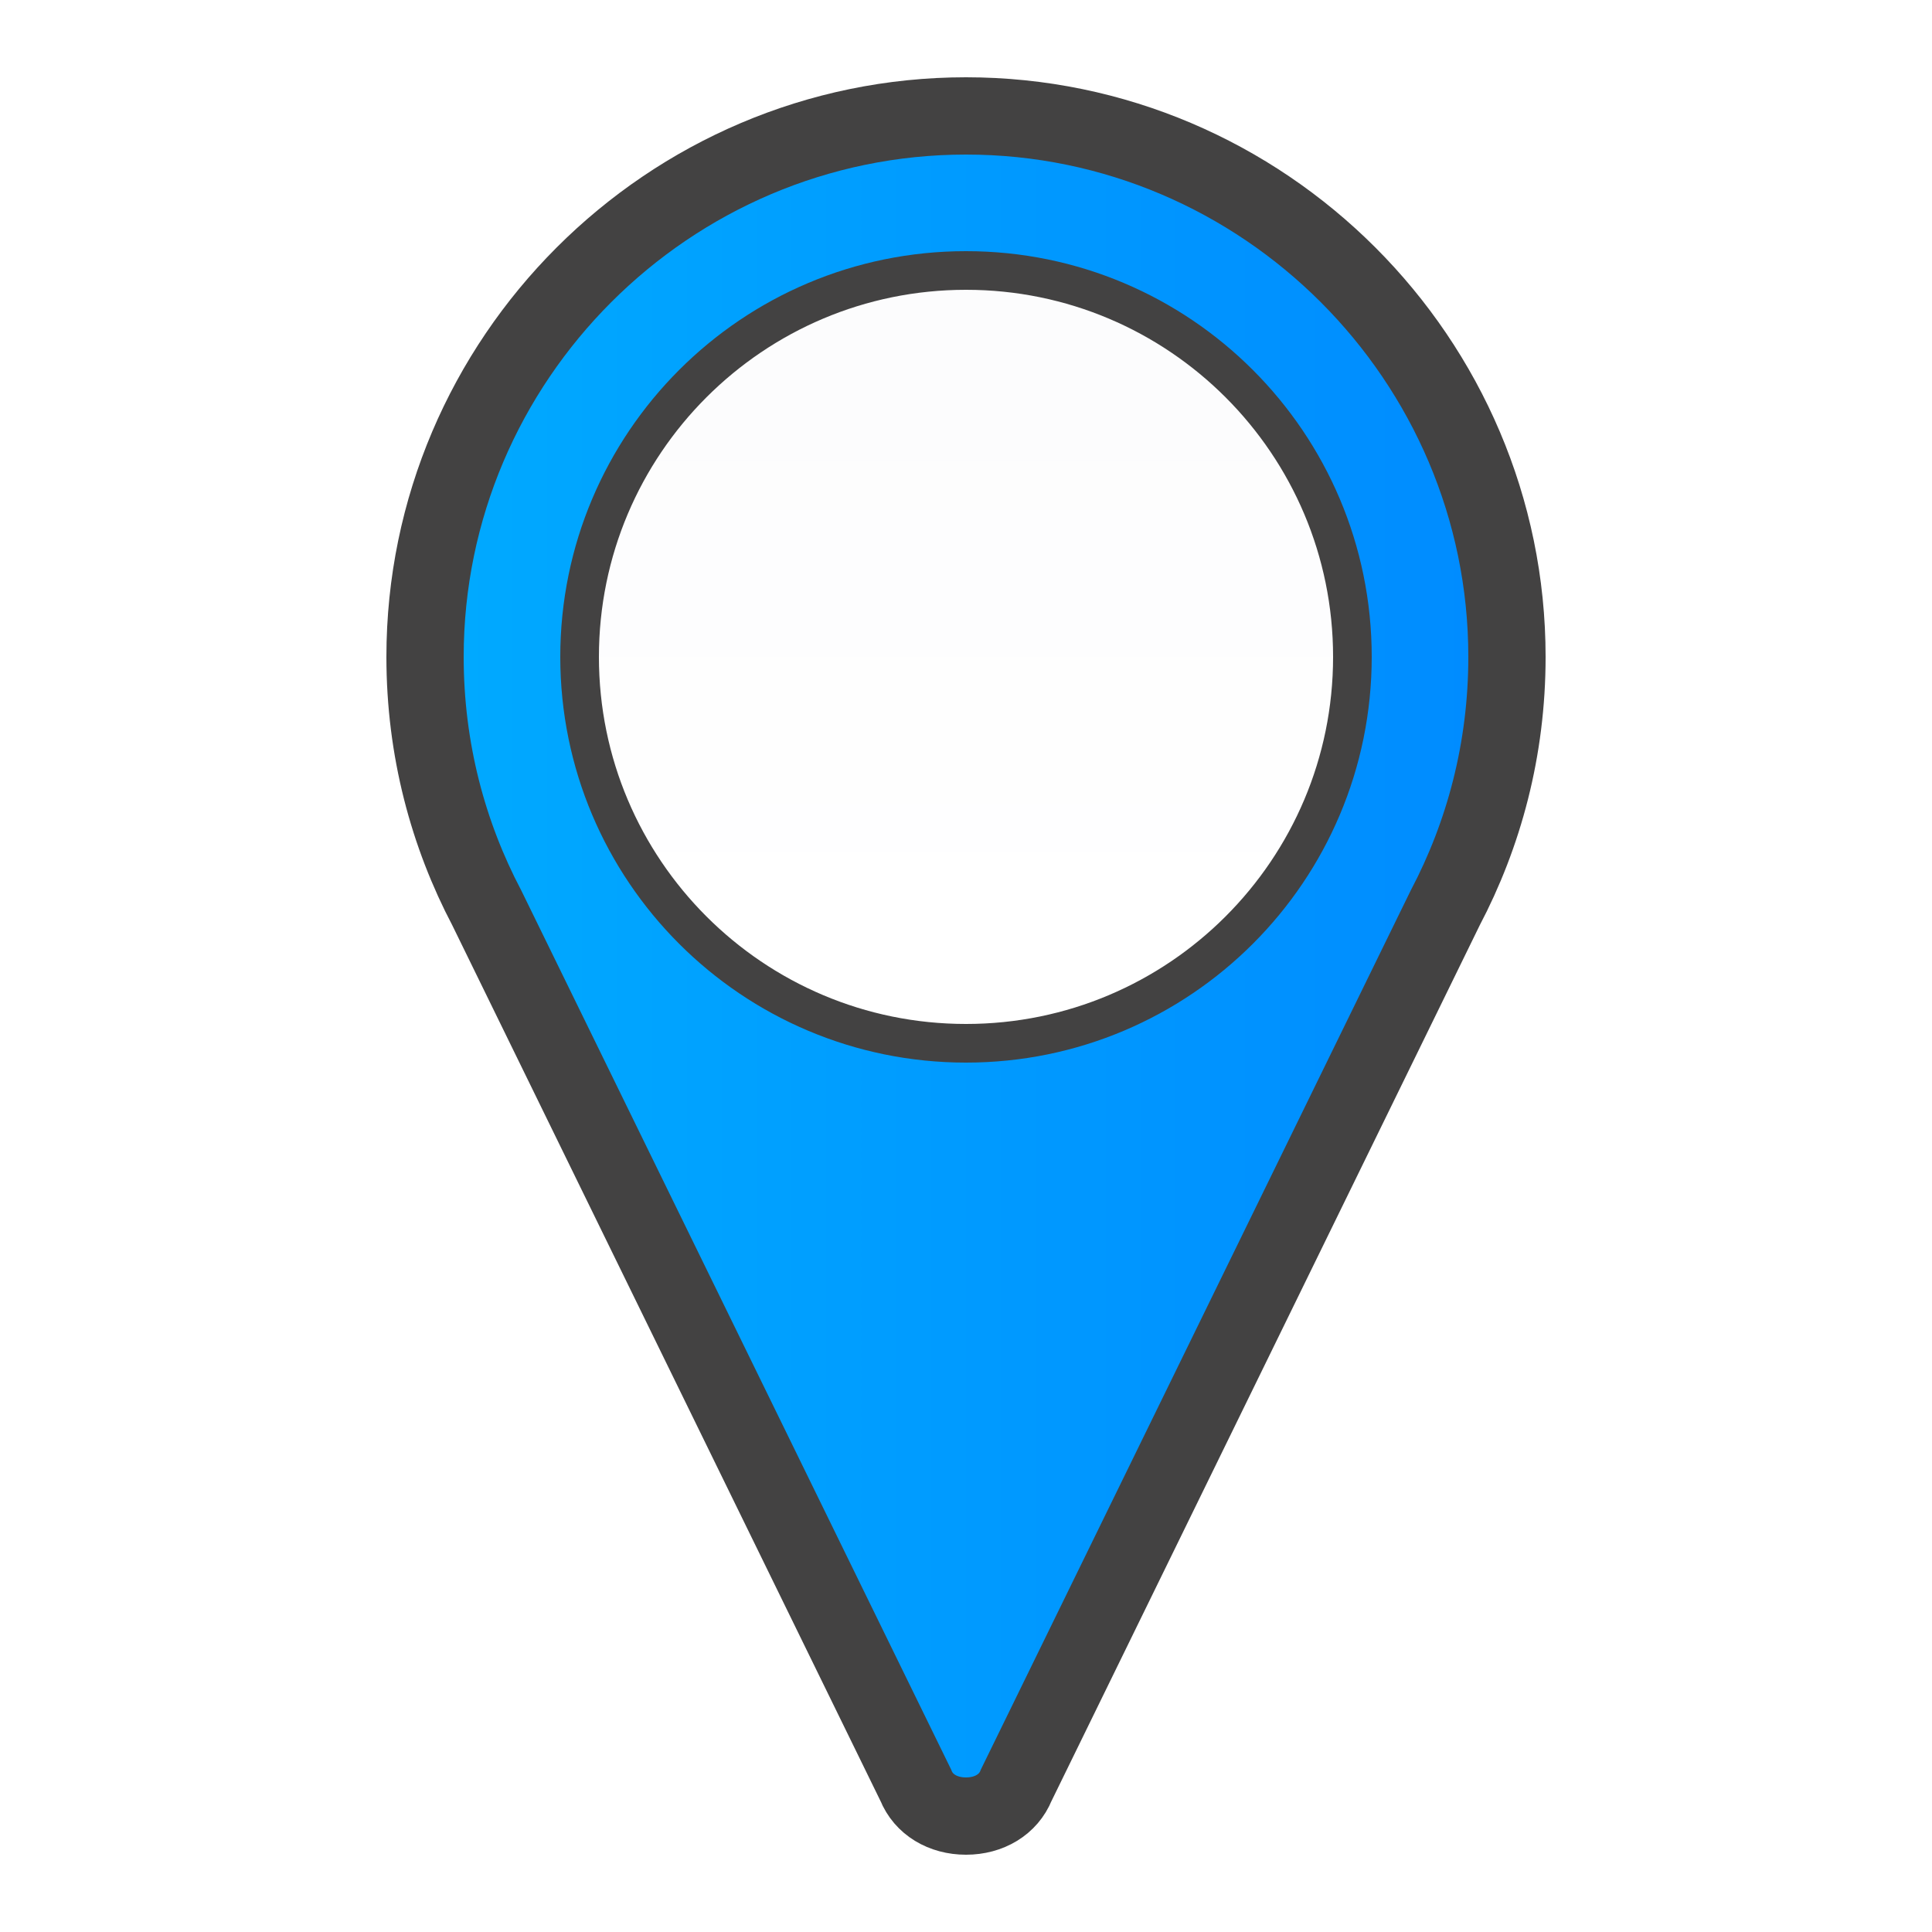
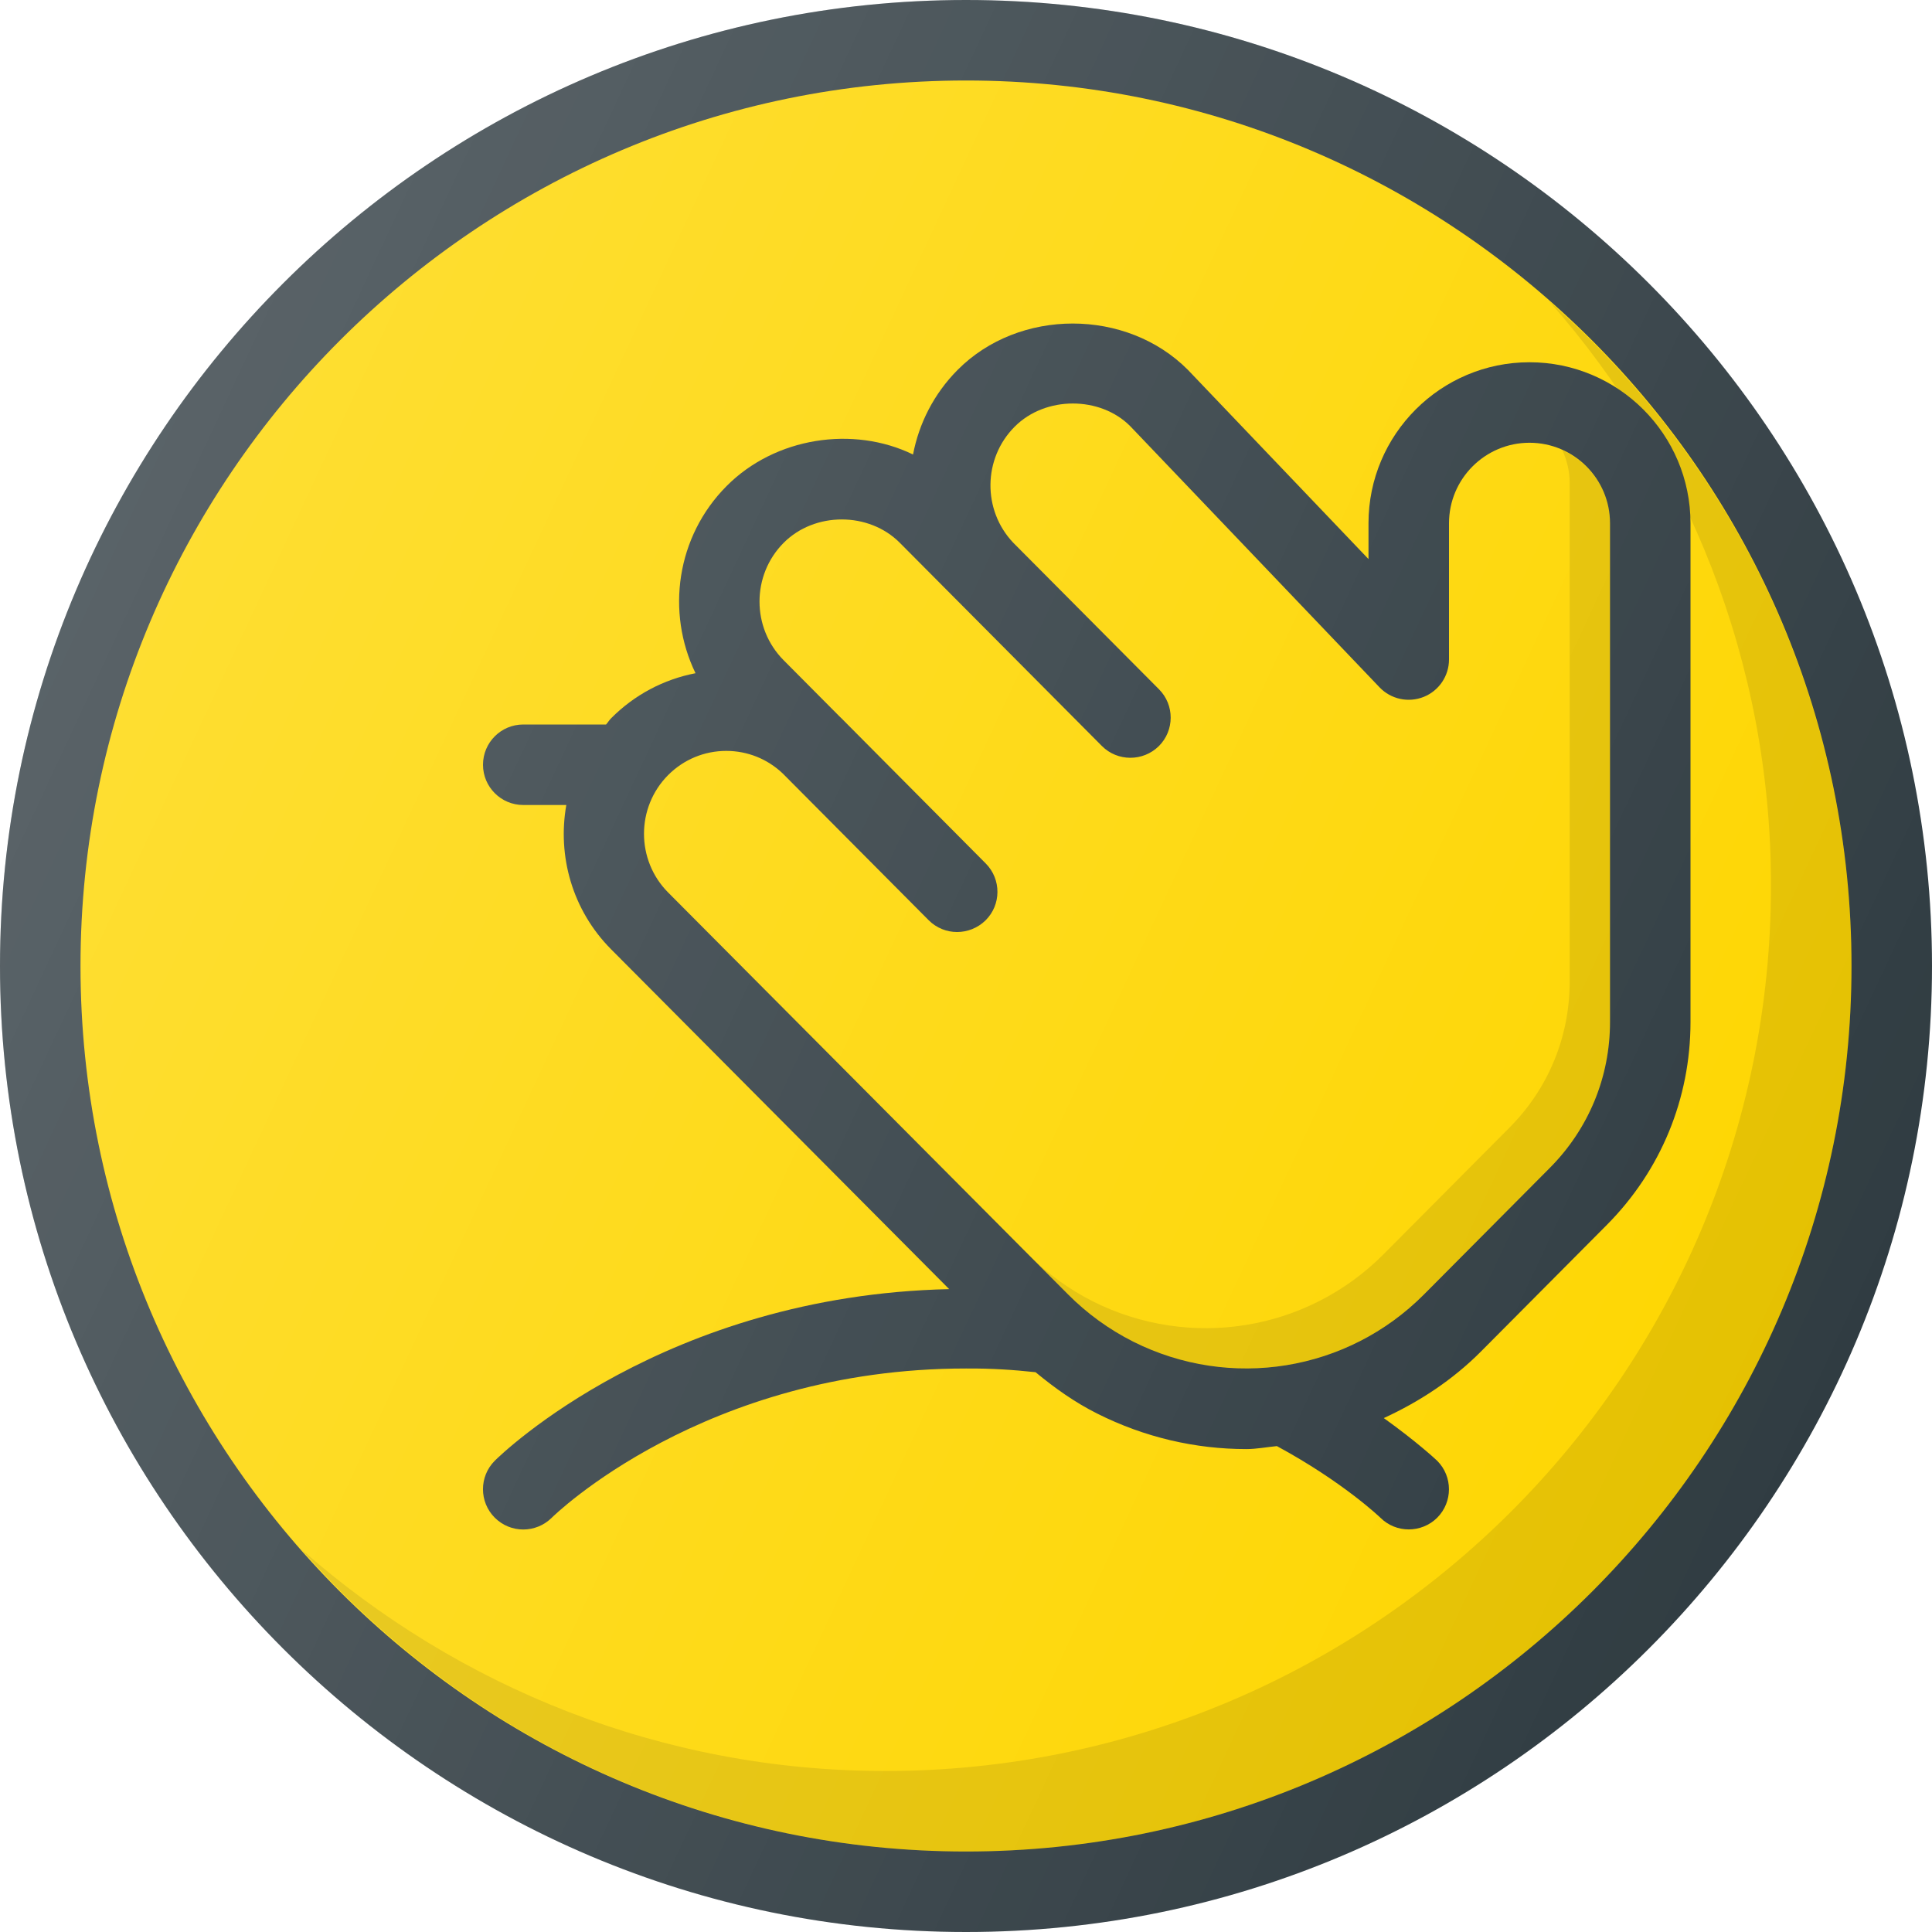
- <svg xmlns="http://www.w3.org/2000/svg" clip-rule="evenodd" fill-rule="evenodd" image-rendering="optimizeQuality" shape-rendering="geometricPrecision" text-rendering="geometricPrecision" viewBox="0 0 500 500">
-   <defs>
-     <style type="text/css">
-     .str1 {stroke:#434242;stroke-width:10}
-     .str0 {stroke:#434242;stroke-width:20}
-     .fil0 {fill:url(#id0)}
-     .fil1 {fill:url(#id1)}
-    </style>
-     <linearGradient gradientUnits="userSpaceOnUse" id="id0" x1="389.996" x2="110" y1="250.001" y2="250.001">
-       <stop offset="0" stop-color="#008BFF" />
-       <stop offset="1" stop-color="#0af" />
+ <svg xmlns="http://www.w3.org/2000/svg" enable-background="new 0 0 128 128" id="Layer_1" version="1.1" viewBox="0 0 24 24" xml:space="preserve">
+   <g>
+     <path d="M12,0C5.383,0,0,5.383,0,12s5.383,12,12,12s12-5.383,12-12S18.617,0,12,0z" fill="#303C42" />
+     <path d="M12,23C5.935,23,1,18.065,1,12S5.935,1,12,1s11,4.935,11,11S18.065,23,12,23z" fill="#FED600" />
+     <path d="M19.251,3.749C20.956,5.688,22,8.221,22,11   c0,6.065-4.935,11-11,11c-2.779,0-5.312-1.044-7.251-2.749C5.767,21.543,8.713,23,12,23   c6.065,0,11-4.935,11-11C23,8.713,21.543,5.767,19.251,3.749z" fill="#010101" opacity="0.1" />
+     <path d="M19,4.5c-1.103,0-2,0.897-2,2v0.445l-2.243-2.35   c-0.763-0.768-2.099-0.768-2.861,0c-0.296,0.298-0.48,0.665-0.554,1.051   c-0.744-0.362-1.714-0.214-2.316,0.392c-0.625,0.628-0.753,1.568-0.386,2.325   C8.245,8.439,7.881,8.631,7.591,8.923C7.567,8.947,7.551,8.975,7.529,9H6.5   C6.224,9,6,9.224,6,9.5S6.224,10,6.5,10h0.535c-0.112,0.631,0.072,1.305,0.556,1.792   l4.2,4.222c-3.53,0.078-5.559,2.046-5.645,2.132   c-0.195,0.195-0.195,0.512,0,0.707C6.244,18.951,6.372,19,6.5,19   s0.256-0.049,0.354-0.146C6.872,18.835,8.743,17,11.998,17   c0.329-0.002,0.595,0.017,0.866,0.046c0.237,0.196,0.488,0.375,0.766,0.514   c0.59,0.297,1.224,0.441,1.852,0.441c0.128,0,0.253-0.025,0.38-0.037   c0.822,0.445,1.281,0.885,1.286,0.89c0.098,0.097,0.225,0.145,0.352,0.145   c0.128,0,0.257-0.049,0.354-0.146c0.194-0.195,0.194-0.511-0-0.706   c-0.014-0.014-0.257-0.24-0.664-0.531c0.439-0.202,0.853-0.471,1.209-0.829   l1.562-1.571C20.631,14.542,21,13.647,21,12.696V6.5C21,5.397,20.103,4.5,19,4.5z" fill="#303C42" />
+     <path d="M20,12.696c0,0.685-0.266,1.328-0.749,1.813l-1.562,1.571   c-0.953,0.958-2.405,1.191-3.611,0.587c-0.303-0.153-0.577-0.352-0.814-0.591   L8.3,11.087c-0.4-0.402-0.4-1.057,0-1.459   C8.493,9.435,8.749,9.328,9.022,9.328c0.264,0,0.512,0.1,0.702,0.281l1.812,1.822   c0.195,0.196,0.51,0.195,0.707,0.002c0.196-0.194,0.197-0.511,0.002-0.707   l-1.793-1.804c-0.009-0.009-0.018-0.018-0.027-0.026L9.735,8.202   c-0.4-0.402-0.4-1.057,0-1.459c0.385-0.387,1.059-0.387,1.443,0l0.691,0.695   c0.008,0.009,0.017,0.018,0.026,0.026l1.793,1.803   c0.194,0.195,0.511,0.195,0.707,0.002c0.196-0.194,0.197-0.512,0.002-0.707   l-1.812-1.822c-0.381-0.403-0.375-1.044,0.019-1.439   c0.385-0.387,1.066-0.38,1.436-0.007l3.098,3.245   c0.141,0.147,0.357,0.194,0.548,0.118C17.875,8.581,18,8.397,18,8.193V6.5   c0-0.552,0.449-1,1-1s1,0.448,1,1V12.696z" fill="#FED600" />
+     <path d="M19.408,5.592c0.057,0.125,0.091,0.262,0.091,0.408   v6.196c0,0.685-0.266,1.328-0.749,1.813l-1.562,1.571   c-0.953,0.958-2.405,1.191-3.611,0.587c-0.296-0.15-0.563-0.344-0.797-0.576   l0.482,0.485c0.237,0.239,0.511,0.438,0.814,0.591   c1.206,0.604,2.658,0.371,3.611-0.587l1.562-1.571   C19.734,14.024,20,13.381,20,12.696V6.5C20,6.095,19.755,5.749,19.408,5.592z" fill="#010101" opacity="0.1" />
+     <linearGradient gradientUnits="userSpaceOnUse" id="SVGID_1_" x1="1.125" x2="22.875" y1="6.929" y2="17.071">
+       <stop offset="0" style="stop-color:#FFFFFF;stop-opacity:0.2" />
+       <stop offset="1" style="stop-color:#FFFFFF;stop-opacity:0" />
    </linearGradient>
-     <linearGradient gradientUnits="userSpaceOnUse" id="id1" x1="249.998" x2="249.998" y1="93.999" y2="245.999">
-       <stop offset="0" stop-color="#FCFCFD" />
-       <stop offset="1" stop-color="#fff" />
-     </linearGradient>
-   </defs>
-   <g id="Layer_x0020_1">
-     <path class="fil0 str0" d="M250 30c77 0 140 63 140 140 0 24-6 46-16 65l-111 227c-2 5-7 8-13 8s-11-3-13-8l-111-227c-10-19-16-41-16-65 0-77 63-140 140-140z" />
-     <circle class="fil1 str1" cx="250" cy="170" r="100" />
+     <path d="M12,0C5.383,0,0,5.383,0,12s5.383,12,12,12s12-5.383,12-12S18.617,0,12,0z" fill="url(#SVGID_1_)" />
  </g>
+   <g />
+   <g />
+   <g />
+   <g />
+   <g />
+   <g />
+   <g />
+   <g />
+   <g />
+   <g />
+   <g />
+   <g />
+   <g />
+   <g />
+   <g />
</svg>
